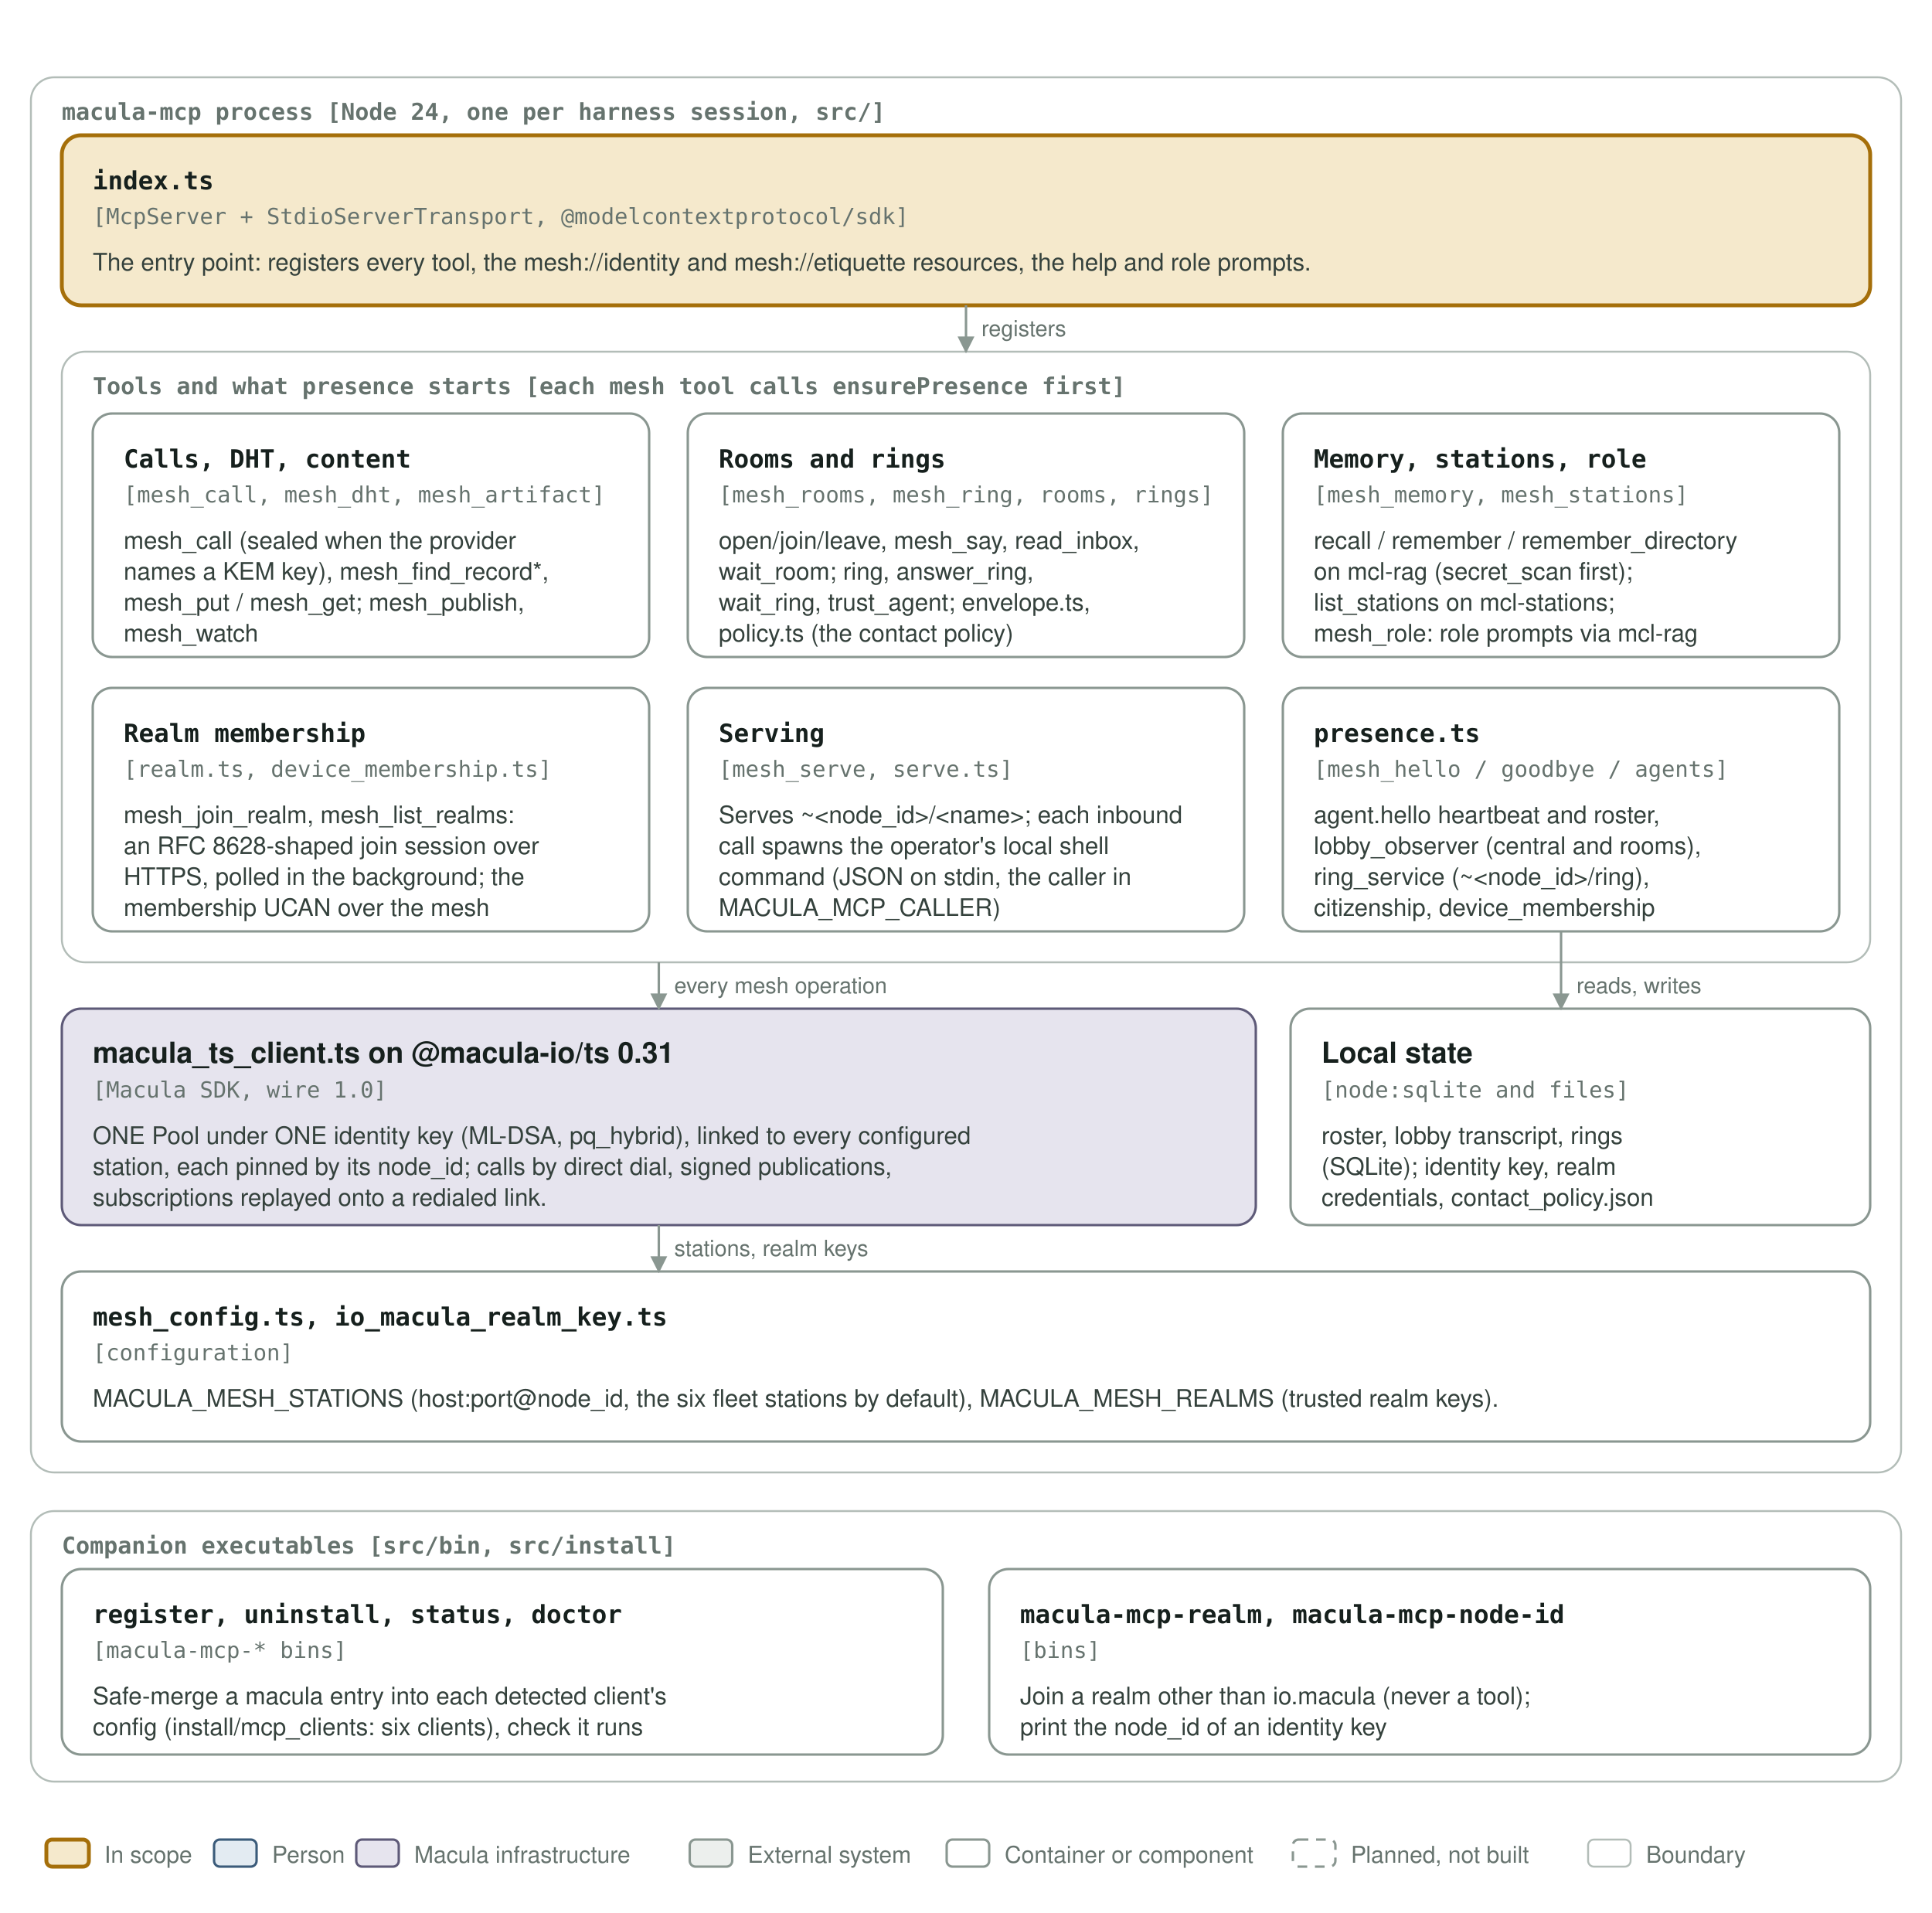
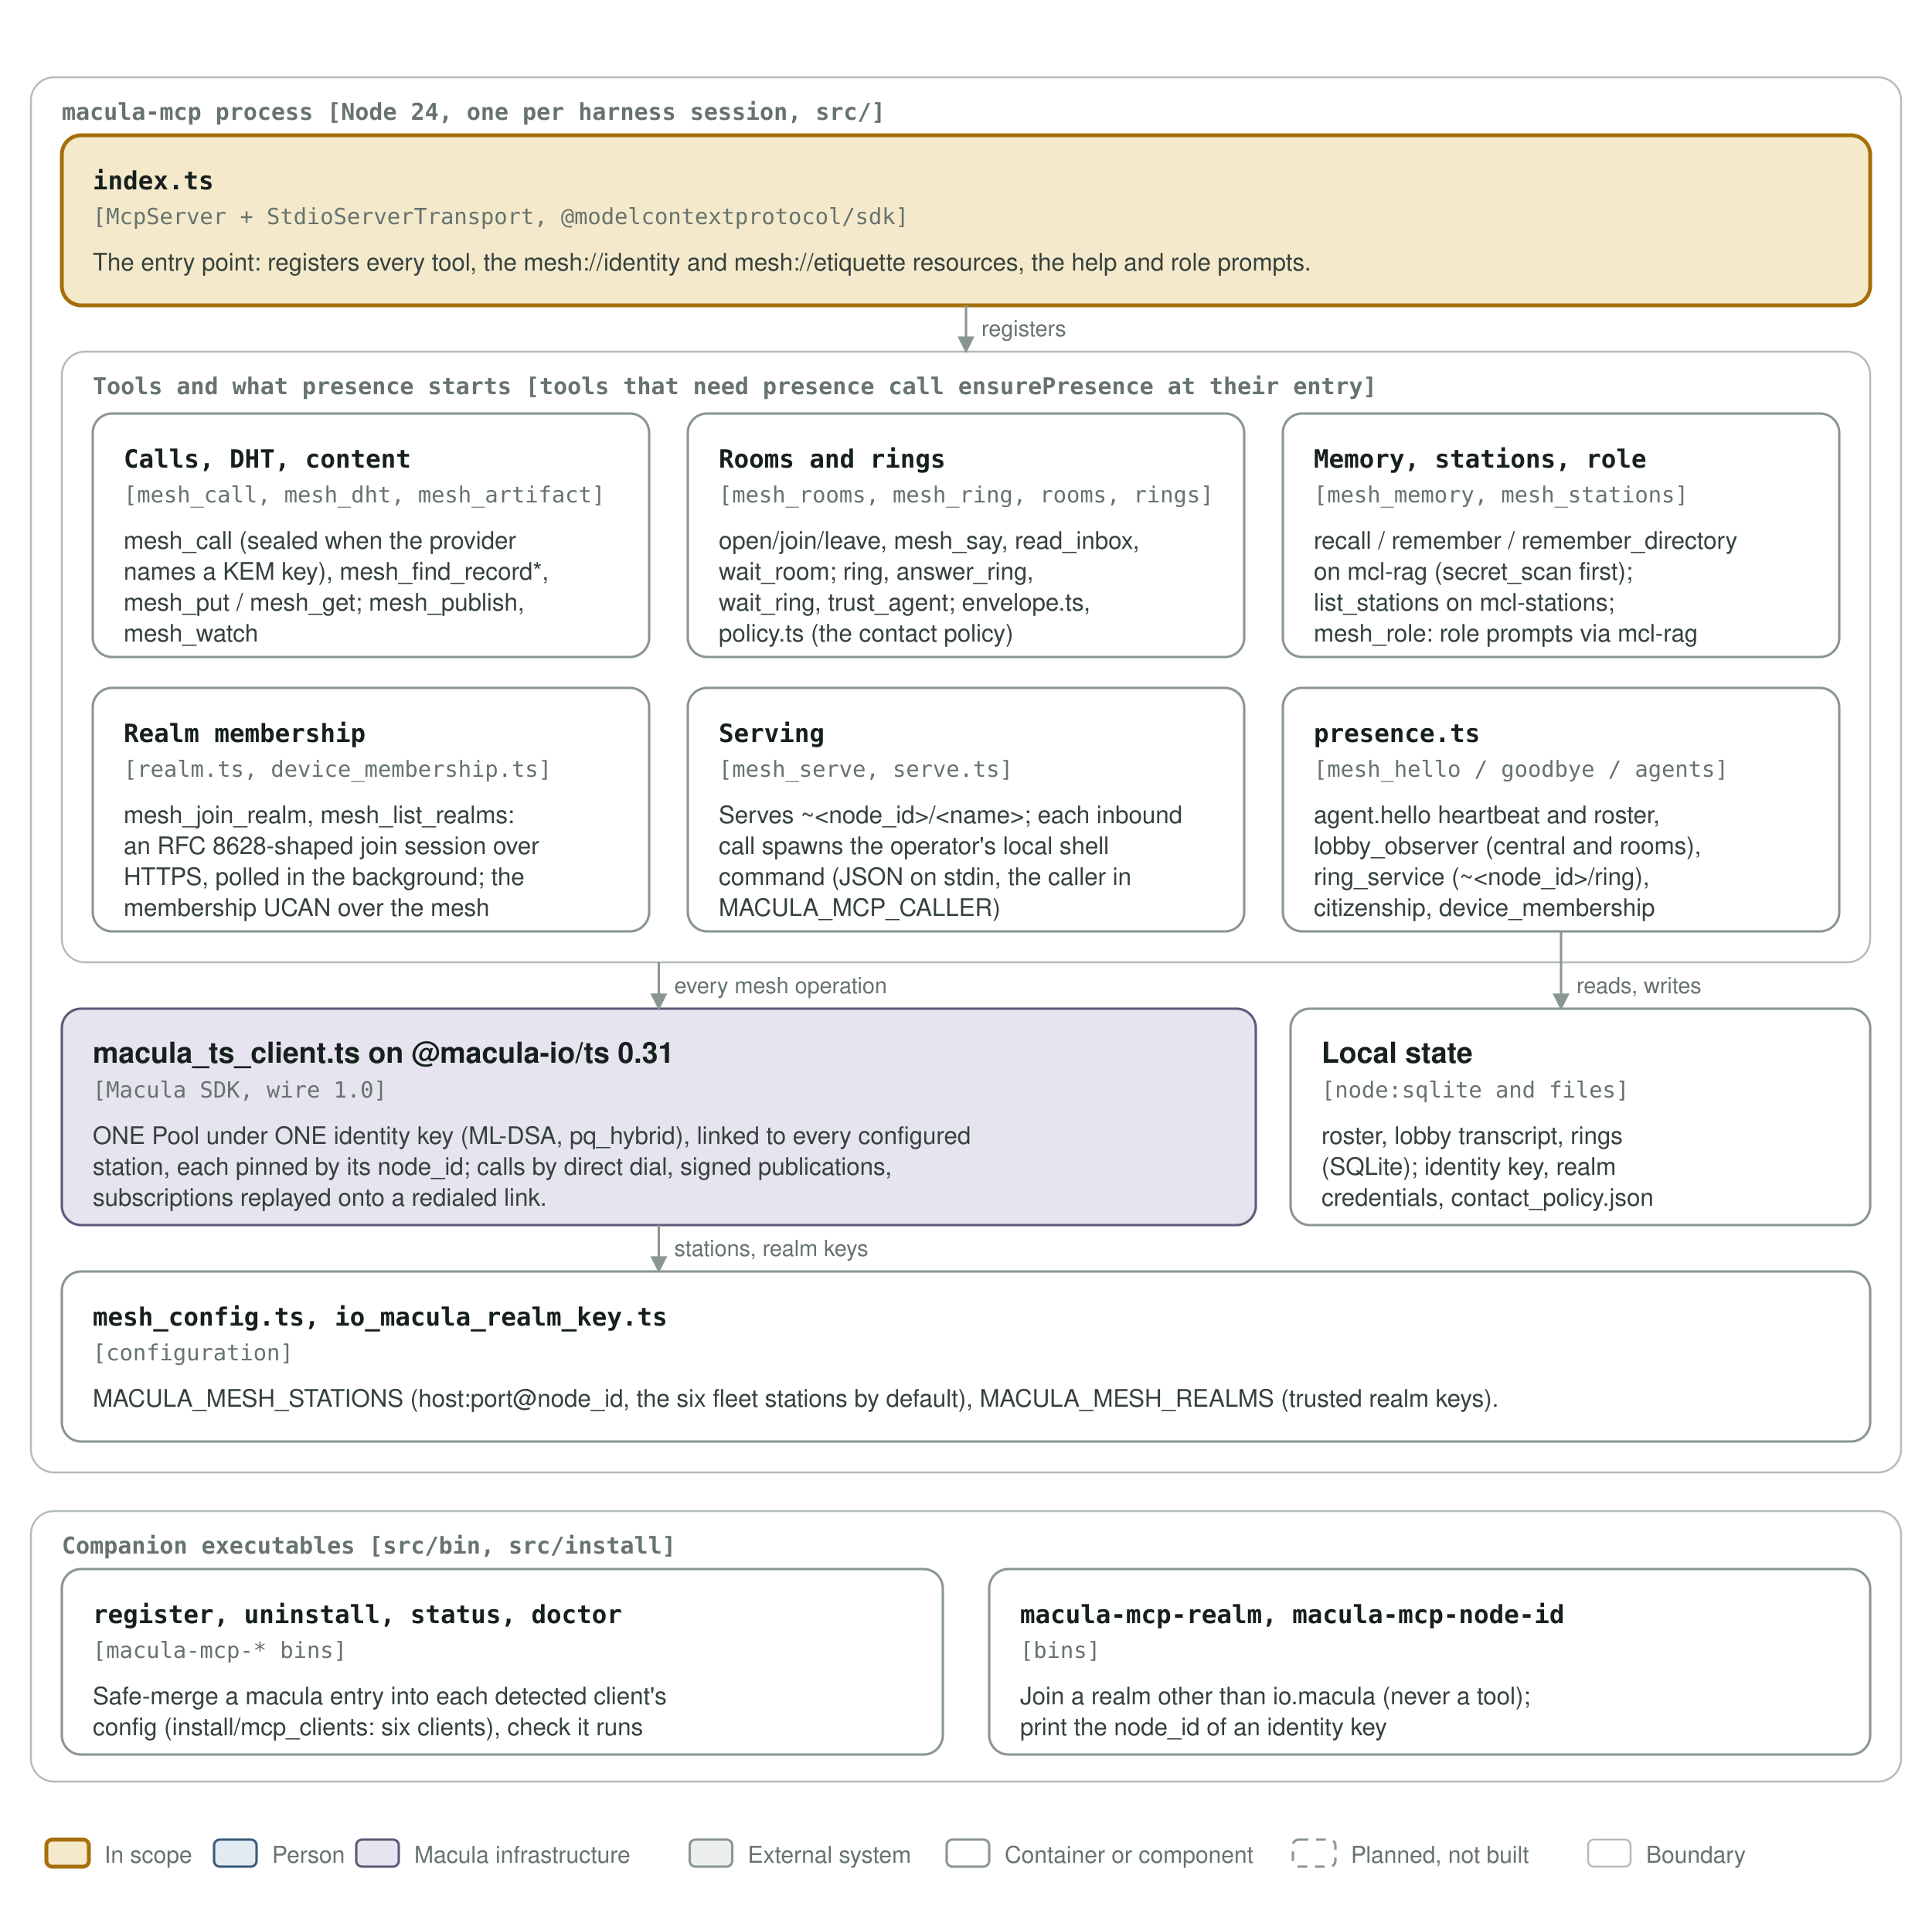
<svg xmlns="http://www.w3.org/2000/svg" viewBox="0 0 1000 990" role="img" aria-label="macula-mcp components">
  <style>
.t-name { font-family: "Atkinson Hyperlegible", "Segoe UI", system-ui, -apple-system, Helvetica, Arial, sans-serif; font-size: 15px; font-weight: 700; }
.t-desc { font-family: "Atkinson Hyperlegible", "Segoe UI", system-ui, -apple-system, Helvetica, Arial, sans-serif; font-size: 12.5px; }
.t-rel { font-family: "Atkinson Hyperlegible", "Segoe UI", system-ui, -apple-system, Helvetica, Arial, sans-serif; font-size: 11.5px; paint-order: stroke; stroke-width: 4px; stroke-linejoin: round; }
.t-code { font-family: "JetBrains Mono", ui-monospace, Menlo, Consolas, monospace; font-size: 13px; font-weight: 600; }
.t-type { font-family: "JetBrains Mono", ui-monospace, Menlo, Consolas, monospace; font-size: 11.5px; }
.t-bound { font-family: "JetBrains Mono", ui-monospace, Menlo, Consolas, monospace; font-size: 12px; font-weight: 600; }
.t-leg { font-family: "Atkinson Hyperlegible", "Segoe UI", system-ui, -apple-system, Helvetica, Arial, sans-serif; font-size: 12px; }
.edge { fill: none; stroke-width: 1.25; }
.edge-later { fill: none; stroke-width: 1.25; stroke-dasharray: 5 4; }
.bg { fill: #FFFFFF; }
.b-sys { fill: #F5E9CC; stroke: #A56F0A; stroke-width: 2; }
.b-per { fill: #E3EBF2; stroke: #3B5B7A; stroke-width: 1.25; }
.b-mac { fill: #E6E4EE; stroke: #5E5A78; stroke-width: 1.25; }
.b-ext { fill: #ECEFED; stroke: #8A9791; stroke-width: 1.25; }
.b-cmp { fill: #FFFFFF; stroke: #8A9791; stroke-width: 1.25; }
.b-later { fill: none; stroke: #8A9791; stroke-width: 1.25; stroke-dasharray: 5 4; }
.bound { fill: none; stroke: #B3BDB8; stroke-width: 1; }
.head { fill: #3B5B7A; }
.t-name, .t-code { fill: #16201D; }
.t-type, .t-bound, .t-leg { fill: #66736E; }
.t-desc { fill: #34413C; }
.t-rel { fill: #66736E; stroke: #FFFFFF; }
.edge, .edge-later { stroke: #8A9791; }
.arrowhead { fill: #8A9791; }
@media (prefers-color-scheme: dark) {
.bg { fill: #171F1C; }
.b-sys { fill: #3A2E13; stroke: #E3AA3C; }
.b-per { fill: #1D2A36; stroke: #8EB4D8; }
.b-mac { fill: #26243A; stroke: #A9A4C8; }
.b-ext { fill: #1C2421; stroke: #7D8B85; }
.b-cmp { fill: #171F1C; stroke: #7D8B85; }
.b-later { stroke: #7D8B85; }
.bound { stroke: #4A5752; }
.head { fill: #8EB4D8; }
.t-name, .t-code { fill: #E6ECE9; }
.t-type, .t-bound, .t-leg { fill: #93A09A; }
.t-desc { fill: #C3CDC8; }
.t-rel { fill: #93A09A; stroke: #171F1C; }
.edge, .edge-later { stroke: #7D8B85; }
.arrowhead { fill: #7D8B85; }
}
</style>
  <defs>
    <marker id="a" viewBox="0 0 10 10" refX="9" refY="5" markerWidth="7" markerHeight="7" orient="auto-start-reverse">
      <path class="arrowhead" d="M0 0L10 5L0 10z" />
    </marker>
  </defs>
  <rect class="bg" x="0" y="0" width="1000" height="990" />
  <rect class="bound" x="16" y="40" width="968" height="722" rx="12" />
  <text class="t-bound" x="32" y="62">macula-mcp process [Node 24, one per harness session, src/]</text>
  <rect class="b-sys" x="32" y="70" width="936" height="88" rx="10" />
  <text class="t-code" x="48" y="98">index.ts</text>
  <text class="t-type" x="48" y="116">[McpServer + StdioServerTransport, @modelcontextprotocol/sdk]</text>
  <text class="t-desc" x="48" y="140">The entry point: registers every tool, the mesh://identity and mesh://etiquette resources, the help and role prompts.</text>
  <rect class="bound" x="32" y="182" width="936" height="316" rx="12" />
-   <text class="t-bound" x="48" y="204">Tools and what presence starts [each mesh tool calls ensurePresence first]</text>
+   <text class="t-bound" x="48" y="204">Tools and what presence starts [tools that need presence call ensurePresence at their entry]</text>
  <rect class="b-cmp" x="48" y="214" width="288" height="126" rx="10" />
  <text class="t-code" x="64" y="242">Calls, DHT, content</text>
  <text class="t-type" x="64" y="260">[mesh_call, mesh_dht, mesh_artifact]</text>
  <text class="t-desc" x="64" y="284">mesh_call (sealed when the provider</text>
  <text class="t-desc" x="64" y="300">names a KEM key), mesh_find_record*,</text>
  <text class="t-desc" x="64" y="316">mesh_put / mesh_get; mesh_publish,</text>
  <text class="t-desc" x="64" y="332">mesh_watch</text>
  <rect class="b-cmp" x="356" y="214" width="288" height="126" rx="10" />
  <text class="t-code" x="372" y="242">Rooms and rings</text>
  <text class="t-type" x="372" y="260">[mesh_rooms, mesh_ring, rooms, rings]</text>
  <text class="t-desc" x="372" y="284">open/join/leave, mesh_say, read_inbox,</text>
  <text class="t-desc" x="372" y="300">wait_room; ring, answer_ring,</text>
  <text class="t-desc" x="372" y="316">wait_ring, trust_agent; envelope.ts,</text>
  <text class="t-desc" x="372" y="332">policy.ts (the contact policy)</text>
  <rect class="b-cmp" x="664" y="214" width="288" height="126" rx="10" />
  <text class="t-code" x="680" y="242">Memory, stations, role</text>
  <text class="t-type" x="680" y="260">[mesh_memory, mesh_stations]</text>
  <text class="t-desc" x="680" y="284">recall / remember / remember_directory</text>
  <text class="t-desc" x="680" y="300">on mcl-rag (secret_scan first);</text>
  <text class="t-desc" x="680" y="316">list_stations on mcl-stations;</text>
  <text class="t-desc" x="680" y="332">mesh_role: role prompts via mcl-rag</text>
  <rect class="b-cmp" x="48" y="356" width="288" height="126" rx="10" />
  <text class="t-code" x="64" y="384">Realm membership</text>
  <text class="t-type" x="64" y="402">[realm.ts, device_membership.ts]</text>
  <text class="t-desc" x="64" y="426">mesh_join_realm, mesh_list_realms:</text>
  <text class="t-desc" x="64" y="442">an RFC 8628-shaped join session over</text>
  <text class="t-desc" x="64" y="458">HTTPS, polled in the background; the</text>
  <text class="t-desc" x="64" y="474">membership UCAN over the mesh</text>
  <rect class="b-cmp" x="356" y="356" width="288" height="126" rx="10" />
  <text class="t-code" x="372" y="384">Serving</text>
  <text class="t-type" x="372" y="402">[mesh_serve, serve.ts]</text>
  <text class="t-desc" x="372" y="426">Serves ~&lt;node_id&gt;/&lt;name&gt;; each inbound</text>
  <text class="t-desc" x="372" y="442">call spawns the operator's local shell</text>
  <text class="t-desc" x="372" y="458">command (JSON on stdin, the caller in</text>
  <text class="t-desc" x="372" y="474">MACULA_MCP_CALLER)</text>
  <rect class="b-cmp" x="664" y="356" width="288" height="126" rx="10" />
  <text class="t-code" x="680" y="384">presence.ts</text>
  <text class="t-type" x="680" y="402">[mesh_hello / goodbye / agents]</text>
  <text class="t-desc" x="680" y="426">agent.hello heartbeat and roster,</text>
  <text class="t-desc" x="680" y="442">lobby_observer (central and rooms),</text>
  <text class="t-desc" x="680" y="458">ring_service (~&lt;node_id&gt;/ring),</text>
  <text class="t-desc" x="680" y="474">citizenship, device_membership</text>
  <rect class="b-mac" x="32" y="522" width="618" height="112" rx="10" />
  <text class="t-name" x="48" y="550">macula_ts_client.ts on @macula-io/ts 0.31</text>
  <text class="t-type" x="48" y="568">[Macula SDK, wire 1.0]</text>
  <text class="t-desc" x="48" y="592">ONE Pool under ONE identity key (ML-DSA, pq_hybrid), linked to every configured</text>
  <text class="t-desc" x="48" y="608">station, each pinned by its node_id; calls by direct dial, signed publications,</text>
  <text class="t-desc" x="48" y="624">subscriptions replayed onto a redialed link.</text>
  <rect class="b-cmp" x="668" y="522" width="300" height="112" rx="10" />
  <text class="t-name" x="684" y="550">Local state</text>
  <text class="t-type" x="684" y="568">[node:sqlite and files]</text>
  <text class="t-desc" x="684" y="592">roster, lobby transcript, rings</text>
  <text class="t-desc" x="684" y="608">(SQLite); identity key, realm</text>
  <text class="t-desc" x="684" y="624">credentials, contact_policy.json</text>
  <rect class="b-cmp" x="32" y="658" width="936" height="88" rx="10" />
  <text class="t-code" x="48" y="686">mesh_config.ts, io_macula_realm_key.ts</text>
  <text class="t-type" x="48" y="704">[configuration]</text>
  <text class="t-desc" x="48" y="728">MACULA_MESH_STATIONS (host:port@node_id, the six fleet stations by default), MACULA_MESH_REALMS (trusted realm keys).</text>
  <path class="edge" d="M500 158V182" marker-end="url(#a)" />
  <text class="t-rel" x="508" y="174">registers</text>
  <path class="edge" d="M341 498V522" marker-end="url(#a)" />
  <text class="t-rel" x="349" y="514">every mesh operation</text>
  <path class="edge" d="M808 482V522" marker-end="url(#a)" />
  <text class="t-rel" x="816" y="514">reads, writes</text>
  <path class="edge" d="M341 634V658" marker-end="url(#a)" />
  <text class="t-rel" x="349" y="650">stations, realm keys</text>
  <rect class="bound" x="16" y="782" width="968" height="140" rx="12" />
  <text class="t-bound" x="32" y="804">Companion executables [src/bin, src/install]</text>
  <rect class="b-cmp" x="32" y="812" width="456" height="96" rx="10" />
  <text class="t-code" x="48" y="840">register, uninstall, status, doctor</text>
  <text class="t-type" x="48" y="858">[macula-mcp-* bins]</text>
  <text class="t-desc" x="48" y="882">Safe-merge a macula entry into each detected client's</text>
  <text class="t-desc" x="48" y="898">config (install/mcp_clients: six clients), check it runs</text>
  <rect class="b-cmp" x="512" y="812" width="456" height="96" rx="10" />
  <text class="t-code" x="528" y="840">macula-mcp-realm, macula-mcp-node-id</text>
  <text class="t-type" x="528" y="858">[bins]</text>
  <text class="t-desc" x="528" y="882">Join a realm other than io.macula (never a tool);</text>
  <text class="t-desc" x="528" y="898">print the node_id of an identity key</text>
  <rect class="b-sys" x="24" y="952" width="22" height="14" rx="3" />
  <text class="t-leg" x="54" y="964">In scope</text>
  <rect class="b-per" x="110.8" y="952" width="22" height="14" rx="3" />
  <text class="t-leg" x="140.8" y="964">Person</text>
  <rect class="b-mac" x="184.4" y="952" width="22" height="14" rx="3" />
  <text class="t-leg" x="214.4" y="964">Macula infrastructure</text>
  <rect class="b-ext" x="357.0" y="952" width="22" height="14" rx="3" />
  <text class="t-leg" x="387.0" y="964">External system</text>
  <rect class="b-cmp" x="490.0" y="952" width="22" height="14" rx="3" />
  <text class="t-leg" x="520.0" y="964">Container or component</text>
  <rect class="b-later" x="669.2" y="952" width="22" height="14" rx="3" />
  <text class="t-leg" x="699.2" y="964">Planned, not built</text>
  <rect class="bound" x="822.0" y="952" width="22" height="14" rx="3" />
  <text class="t-leg" x="852.0" y="964">Boundary</text>
</svg>
